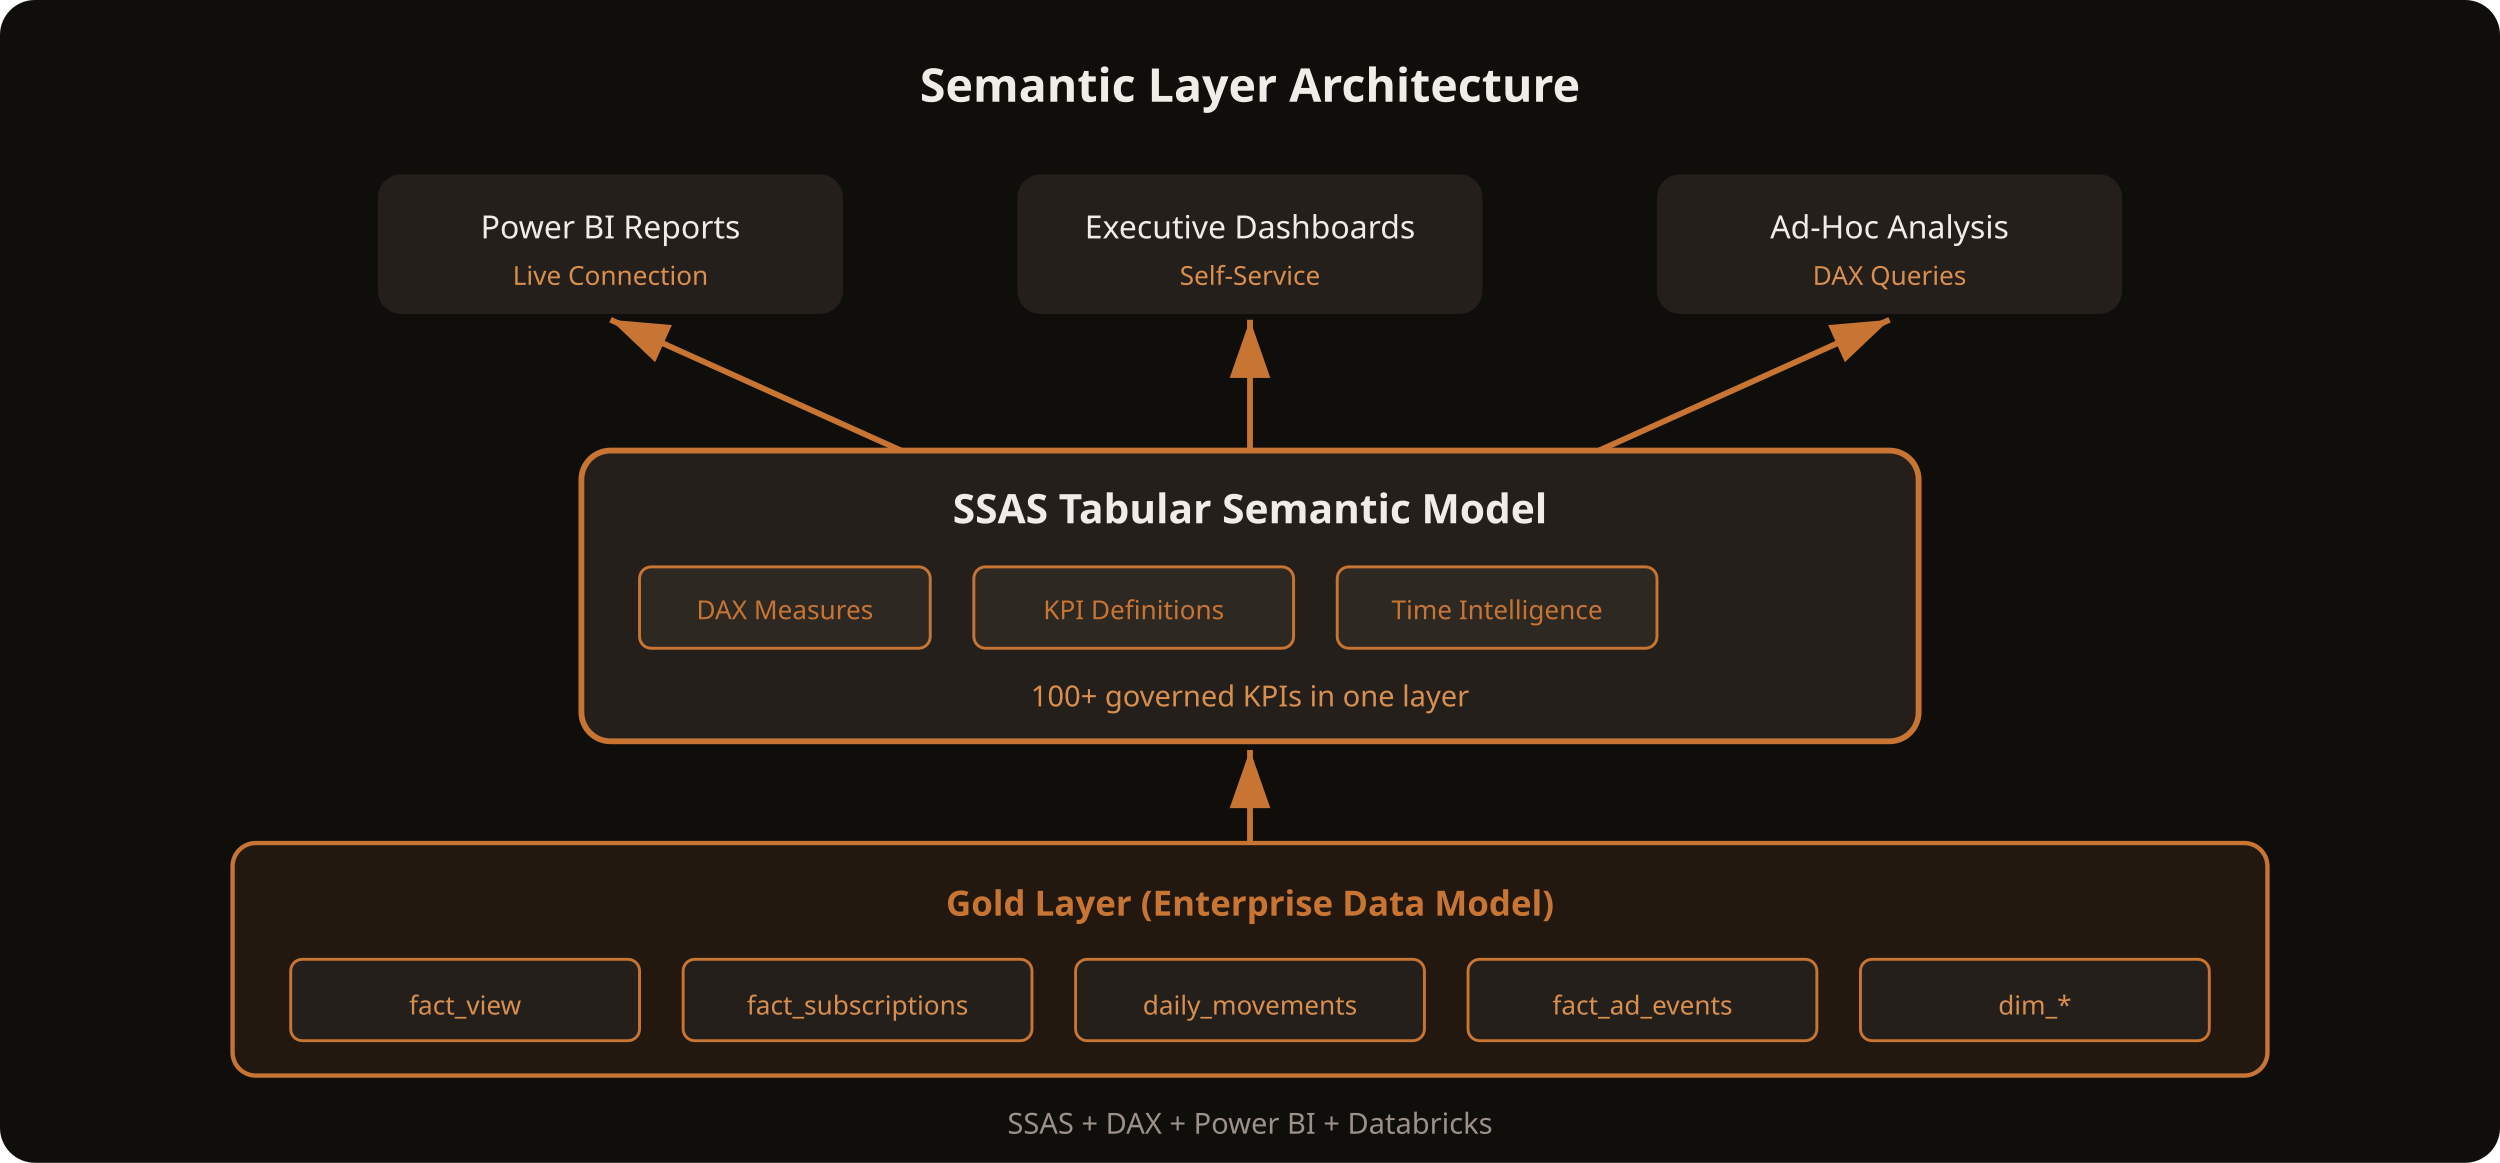
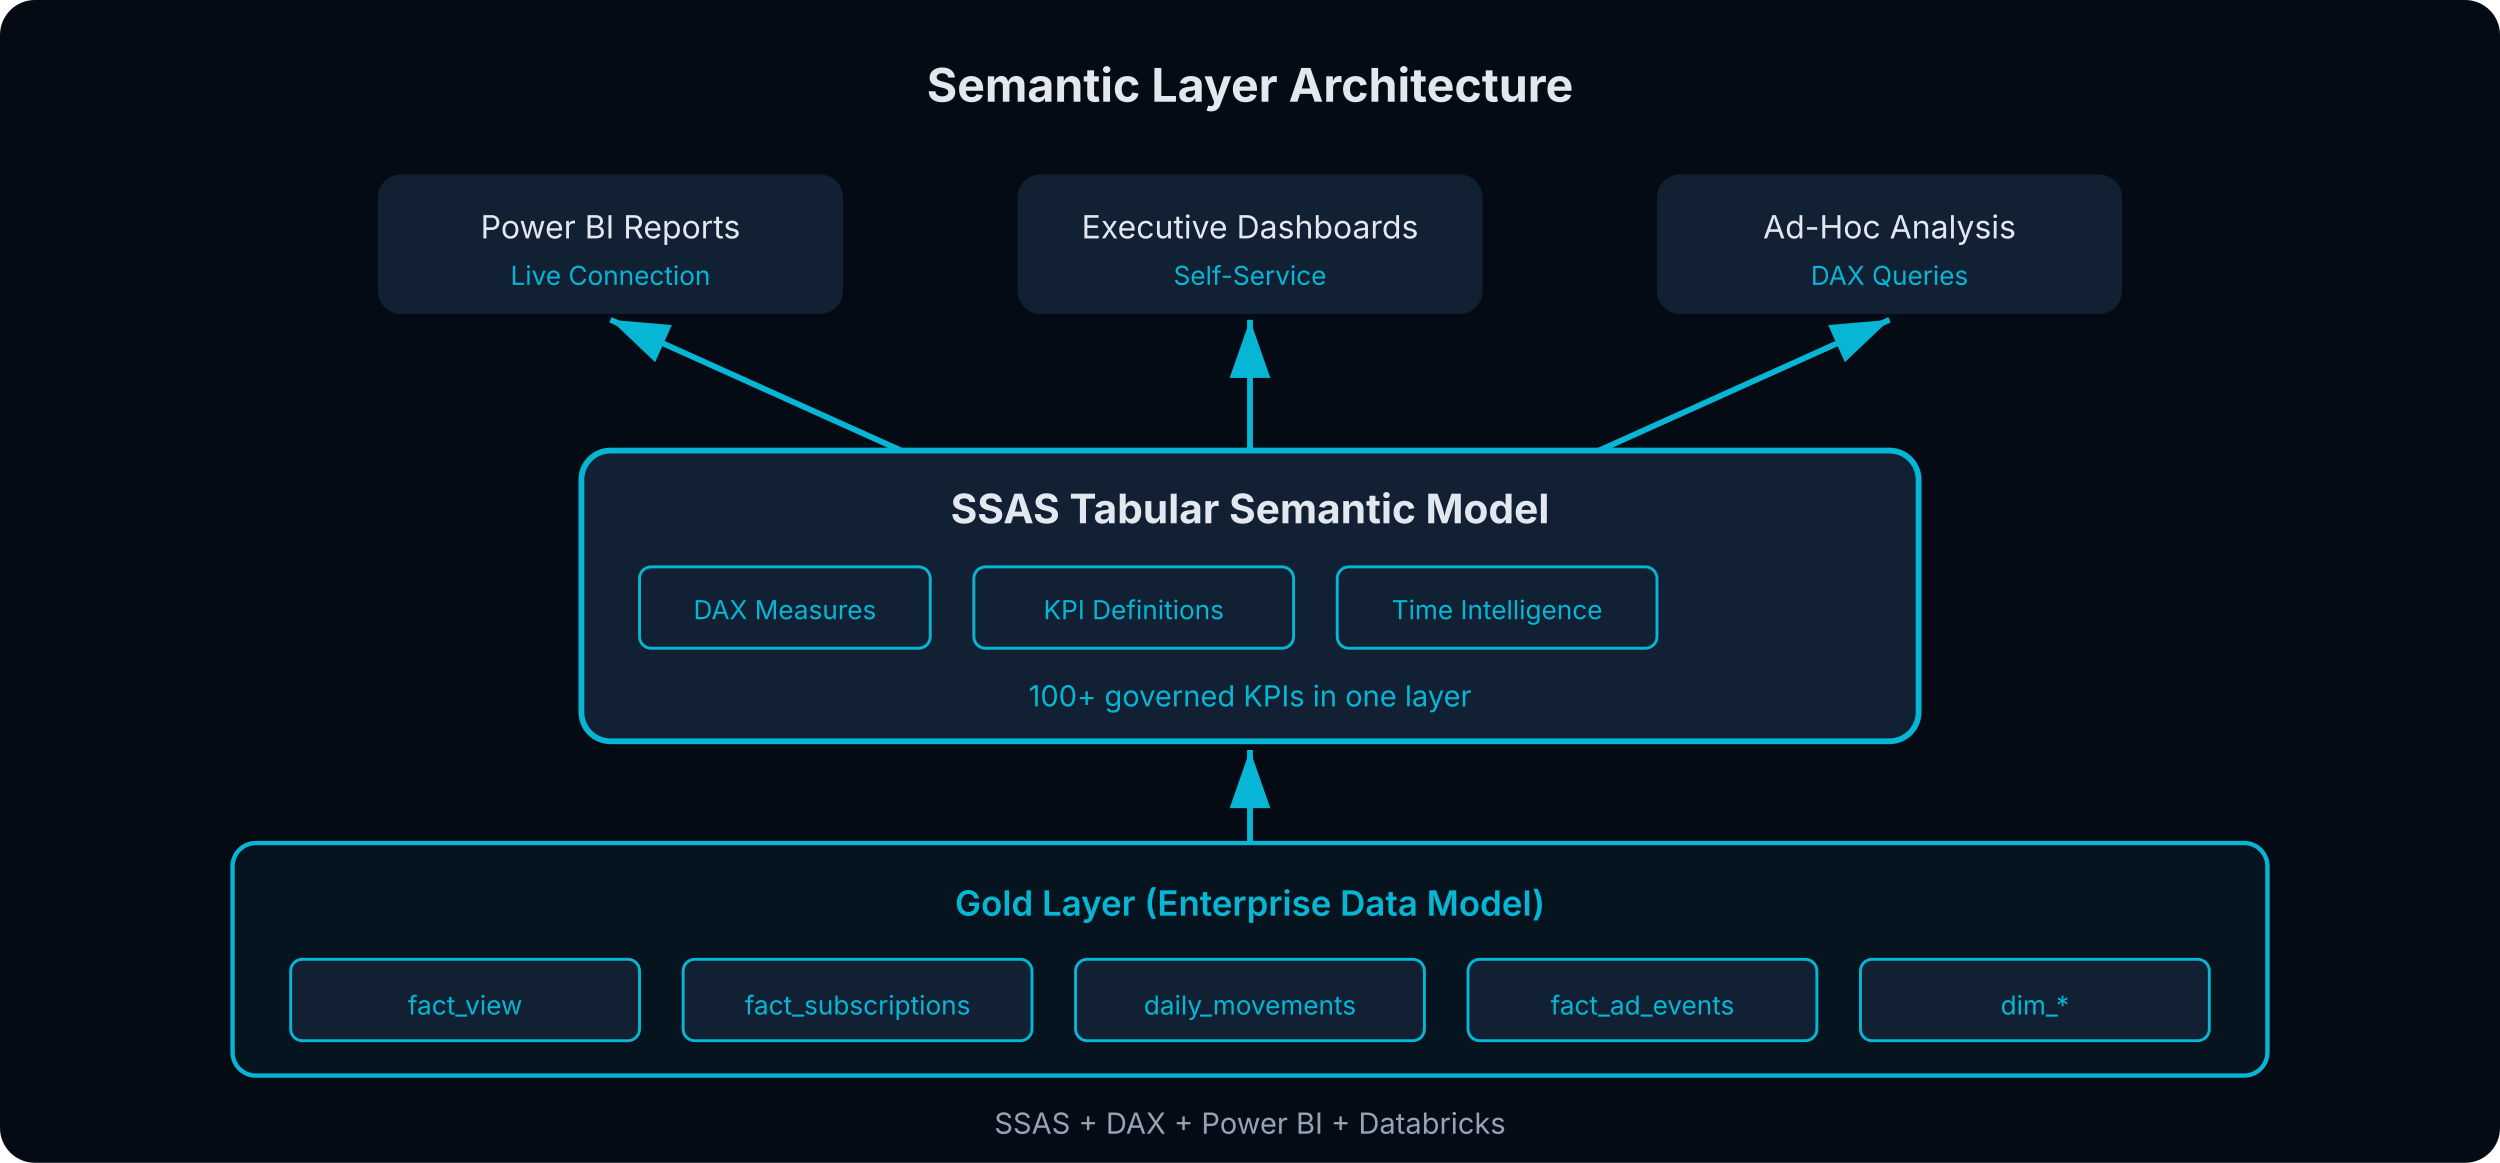
- <svg xmlns="http://www.w3.org/2000/svg" viewBox="0 0 860 400" font-family="Space Grotesk, system-ui, sans-serif">
+ <svg xmlns="http://www.w3.org/2000/svg" viewBox="0 0 860 400" font-family="Inter, system-ui, sans-serif">
  <defs>
    <marker id="arrow-up" markerWidth="10" markerHeight="7" refX="10" refY="3.5" orient="auto">
-       <polygon points="0 0, 10 3.5, 0 7" fill="#C87533" />
+       <polygon points="0 0, 10 3.5, 0 7" fill="#06B6D4" />
    </marker>
  </defs>
-   <rect width="860" height="400" rx="12" fill="#0F0E0B" />
-   <text x="430" y="35" text-anchor="middle" font-size="16" font-weight="700" fill="#F0EDE8">Semantic Layer Architecture</text>
-   <rect x="80" y="290" width="700" height="80" rx="8" fill="#C87533" fill-opacity="0.1" stroke="#C87533" stroke-width="1.5" />
-   <text x="430" y="315" text-anchor="middle" font-size="12" font-weight="600" fill="#C87533">Gold Layer (Enterprise Data Model)</text>
-   <rect x="100" y="330" width="120" height="28" rx="4" fill="#241F1B" stroke="#C87533" stroke-width="1" />
-   <text x="160" y="349" text-anchor="middle" font-size="9" fill="#D98F4E">fact_view</text>
-   <rect x="235" y="330" width="120" height="28" rx="4" fill="#241F1B" stroke="#C87533" stroke-width="1" />
-   <text x="295" y="349" text-anchor="middle" font-size="9" fill="#D98F4E">fact_subscriptions</text>
-   <rect x="370" y="330" width="120" height="28" rx="4" fill="#241F1B" stroke="#C87533" stroke-width="1" />
-   <text x="430" y="349" text-anchor="middle" font-size="9" fill="#D98F4E">daily_movements</text>
-   <rect x="505" y="330" width="120" height="28" rx="4" fill="#241F1B" stroke="#C87533" stroke-width="1" />
-   <text x="565" y="349" text-anchor="middle" font-size="9" fill="#D98F4E">fact_ad_events</text>
-   <rect x="640" y="330" width="120" height="28" rx="4" fill="#241F1B" stroke="#C87533" stroke-width="1" />
-   <text x="700" y="349" text-anchor="middle" font-size="9" fill="#D98F4E">dim_*</text>
-   <line x1="430" y1="290" x2="430" y2="258" stroke="#C87533" stroke-width="2" marker-end="url(#arrow-up)" />
-   <rect x="200" y="155" width="460" height="100" rx="10" fill="#241F1B" stroke="#C87533" stroke-width="2" />
-   <text x="430" y="180" text-anchor="middle" font-size="14" font-weight="700" fill="#F0EDE8">SSAS Tabular Semantic Model</text>
-   <rect x="220" y="195" width="100" height="28" rx="4" fill="#2E2823" stroke="#C87533" stroke-width="1" />
-   <text x="270" y="213" text-anchor="middle" font-size="9" fill="#C87533">DAX Measures</text>
-   <rect x="335" y="195" width="110" height="28" rx="4" fill="#2E2823" stroke="#C87533" stroke-width="1" />
-   <text x="390" y="213" text-anchor="middle" font-size="9" fill="#C87533">KPI Definitions</text>
-   <rect x="460" y="195" width="110" height="28" rx="4" fill="#2E2823" stroke="#C87533" stroke-width="1" />
-   <text x="515" y="213" text-anchor="middle" font-size="9" fill="#C87533">Time Intelligence</text>
+   <rect width="860" height="400" rx="12" fill="#050B14" />
+   <text x="430" y="35" text-anchor="middle" font-size="16" font-weight="700" fill="#E2E8F0">Semantic Layer Architecture</text>
+   <rect x="80" y="290" width="700" height="80" rx="8" fill="rgba(6,182,212,0.06)" stroke="#06B6D4" stroke-width="1.5" />
+   <text x="430" y="315" text-anchor="middle" font-size="12" font-weight="600" fill="#06B6D4">Gold Layer (Enterprise Data Model)</text>
+   <rect x="100" y="330" width="120" height="28" rx="4" stroke-width="1" fill="#122033" stroke="#06B6D4" />
+   <text x="160" y="349" text-anchor="middle" font-size="9" fill="#06B6D4">fact_view</text>
+   <rect x="235" y="330" width="120" height="28" rx="4" stroke-width="1" fill="#122033" stroke="#06B6D4" />
+   <text x="295" y="349" text-anchor="middle" font-size="9" fill="#06B6D4">fact_subscriptions</text>
+   <rect x="370" y="330" width="120" height="28" rx="4" stroke-width="1" fill="#122033" stroke="#06B6D4" />
+   <text x="430" y="349" text-anchor="middle" font-size="9" fill="#06B6D4">daily_movements</text>
+   <rect x="505" y="330" width="120" height="28" rx="4" stroke-width="1" fill="#122033" stroke="#06B6D4" />
+   <text x="565" y="349" text-anchor="middle" font-size="9" fill="#06B6D4">fact_ad_events</text>
+   <rect x="640" y="330" width="120" height="28" rx="4" stroke-width="1" fill="#122033" stroke="#06B6D4" />
+   <text x="700" y="349" text-anchor="middle" font-size="9" fill="#06B6D4">dim_*</text>
+   <line x1="430" y1="290" x2="430" y2="258" stroke-width="2" marker-end="url(#arrow-up)" stroke="#06B6D4" />
+   <rect x="200" y="155" width="460" height="100" rx="10" stroke-width="2" fill="#122033" stroke="#06B6D4" />
+   <text x="430" y="180" text-anchor="middle" font-size="14" font-weight="700" fill="#E2E8F0">SSAS Tabular Semantic Model</text>
+   <rect x="220" y="195" width="100" height="28" rx="4" stroke-width="1" fill="#122033" stroke="#06B6D4" />
+   <text x="270" y="213" text-anchor="middle" font-size="9" fill="#06B6D4">DAX Measures</text>
+   <rect x="335" y="195" width="110" height="28" rx="4" stroke-width="1" fill="#122033" stroke="#06B6D4" />
+   <text x="390" y="213" text-anchor="middle" font-size="9" fill="#06B6D4">KPI Definitions</text>
+   <rect x="460" y="195" width="110" height="28" rx="4" stroke-width="1" fill="#122033" stroke="#06B6D4" />
+   <text x="515" y="213" text-anchor="middle" font-size="9" fill="#06B6D4">Time Intelligence</text>
  <rect x="220" y="228" width="100" height="20" rx="4" fill="none" />
-   <text x="430" y="243" text-anchor="middle" font-size="10" fill="#D98F4E">100+ governed KPIs in one layer</text>
-   <line x1="310" y1="155" x2="210" y2="110" stroke="#C87533" stroke-width="2" marker-end="url(#arrow-up)" />
-   <line x1="430" y1="155" x2="430" y2="110" stroke="#C87533" stroke-width="2" marker-end="url(#arrow-up)" />
-   <line x1="550" y1="155" x2="650" y2="110" stroke="#C87533" stroke-width="2" marker-end="url(#arrow-up)" />
-   <rect x="130" y="60" width="160" height="48" rx="8" fill="#241F1B" />
-   <text x="210" y="82" text-anchor="middle" font-size="11" fill="#F0EDE8">Power BI Reports</text>
-   <text x="210" y="98" text-anchor="middle" font-size="9" fill="#D98F4E">Live Connection</text>
-   <rect x="350" y="60" width="160" height="48" rx="8" fill="#241F1B" />
-   <text x="430" y="82" text-anchor="middle" font-size="11" fill="#F0EDE8">Executive Dashboards</text>
-   <text x="430" y="98" text-anchor="middle" font-size="9" fill="#D98F4E">Self-Service</text>
-   <rect x="570" y="60" width="160" height="48" rx="8" fill="#241F1B" />
-   <text x="650" y="82" text-anchor="middle" font-size="11" fill="#F0EDE8">Ad-Hoc Analysis</text>
-   <text x="650" y="98" text-anchor="middle" font-size="9" fill="#D98F4E">DAX Queries</text>
-   <text x="430" y="390" text-anchor="middle" font-size="10" fill="#9C9189">SSAS + DAX + Power BI + Databricks</text>
+   <text x="430" y="243" text-anchor="middle" font-size="10" fill="#06B6D4">100+ governed KPIs in one layer</text>
+   <line x1="310" y1="155" x2="210" y2="110" stroke-width="2" marker-end="url(#arrow-up)" stroke="#06B6D4" />
+   <line x1="430" y1="155" x2="430" y2="110" stroke-width="2" marker-end="url(#arrow-up)" stroke="#06B6D4" />
+   <line x1="550" y1="155" x2="650" y2="110" stroke-width="2" marker-end="url(#arrow-up)" stroke="#06B6D4" />
+   <rect x="130" y="60" width="160" height="48" rx="8" fill="#122033" />
+   <text x="210" y="82" text-anchor="middle" font-size="11" fill="#E2E8F0">Power BI Reports</text>
+   <text x="210" y="98" text-anchor="middle" font-size="9" fill="#06B6D4">Live Connection</text>
+   <rect x="350" y="60" width="160" height="48" rx="8" fill="#122033" />
+   <text x="430" y="82" text-anchor="middle" font-size="11" fill="#E2E8F0">Executive Dashboards</text>
+   <text x="430" y="98" text-anchor="middle" font-size="9" fill="#06B6D4">Self-Service</text>
+   <rect x="570" y="60" width="160" height="48" rx="8" fill="#122033" />
+   <text x="650" y="82" text-anchor="middle" font-size="11" fill="#E2E8F0">Ad-Hoc Analysis</text>
+   <text x="650" y="98" text-anchor="middle" font-size="9" fill="#06B6D4">DAX Queries</text>
+   <text x="430" y="390" text-anchor="middle" font-size="10" fill="#94A3B8">SSAS + DAX + Power BI + Databricks</text>
</svg>
